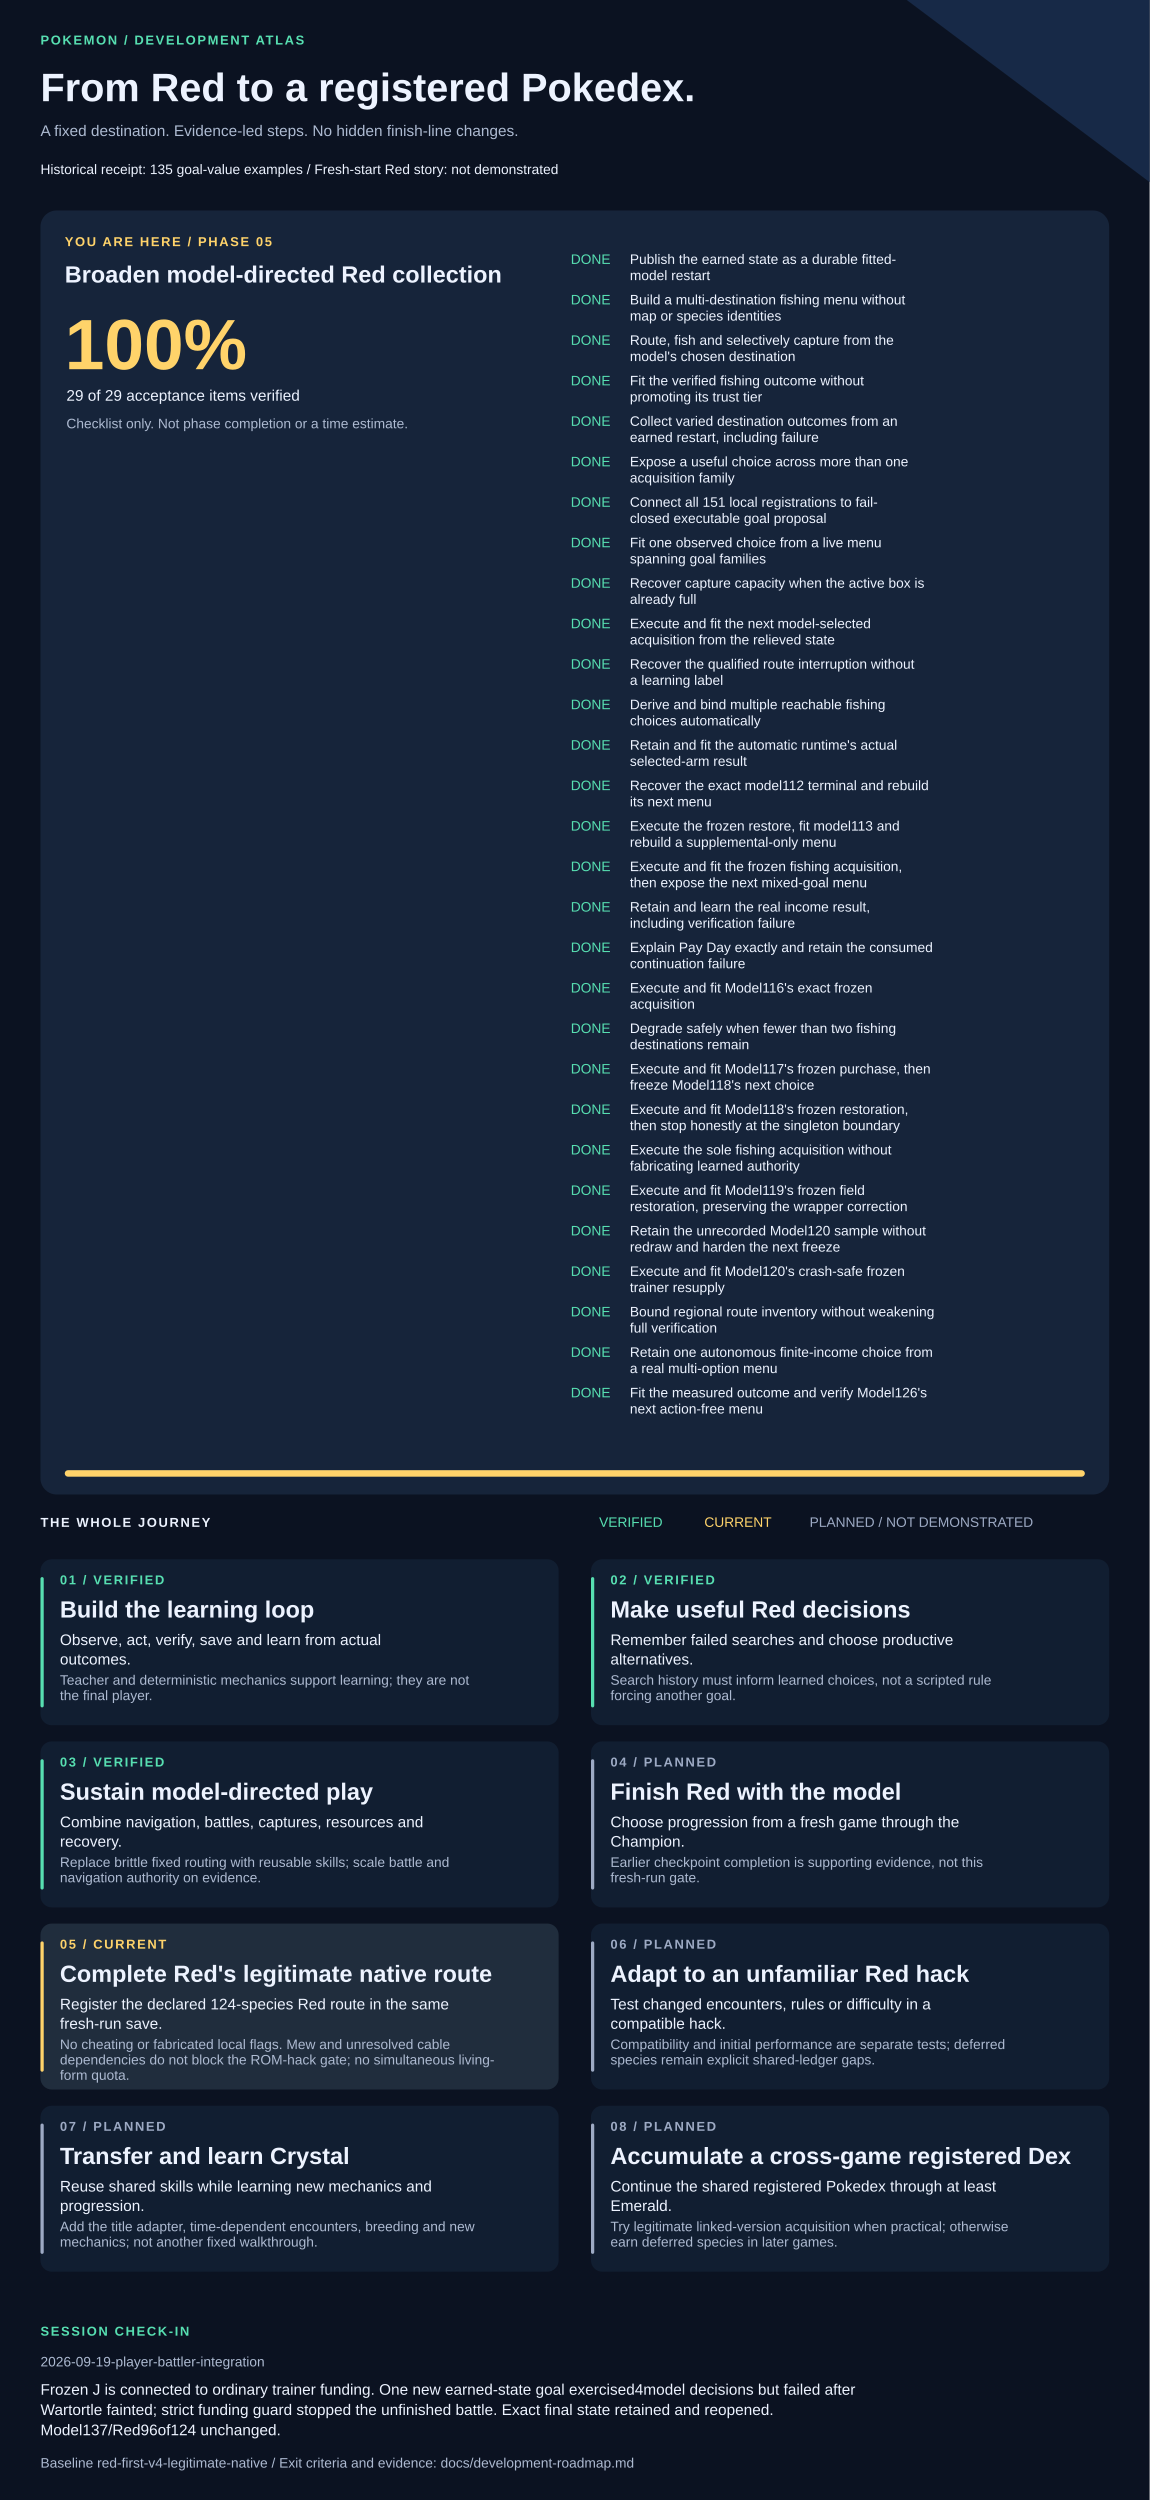
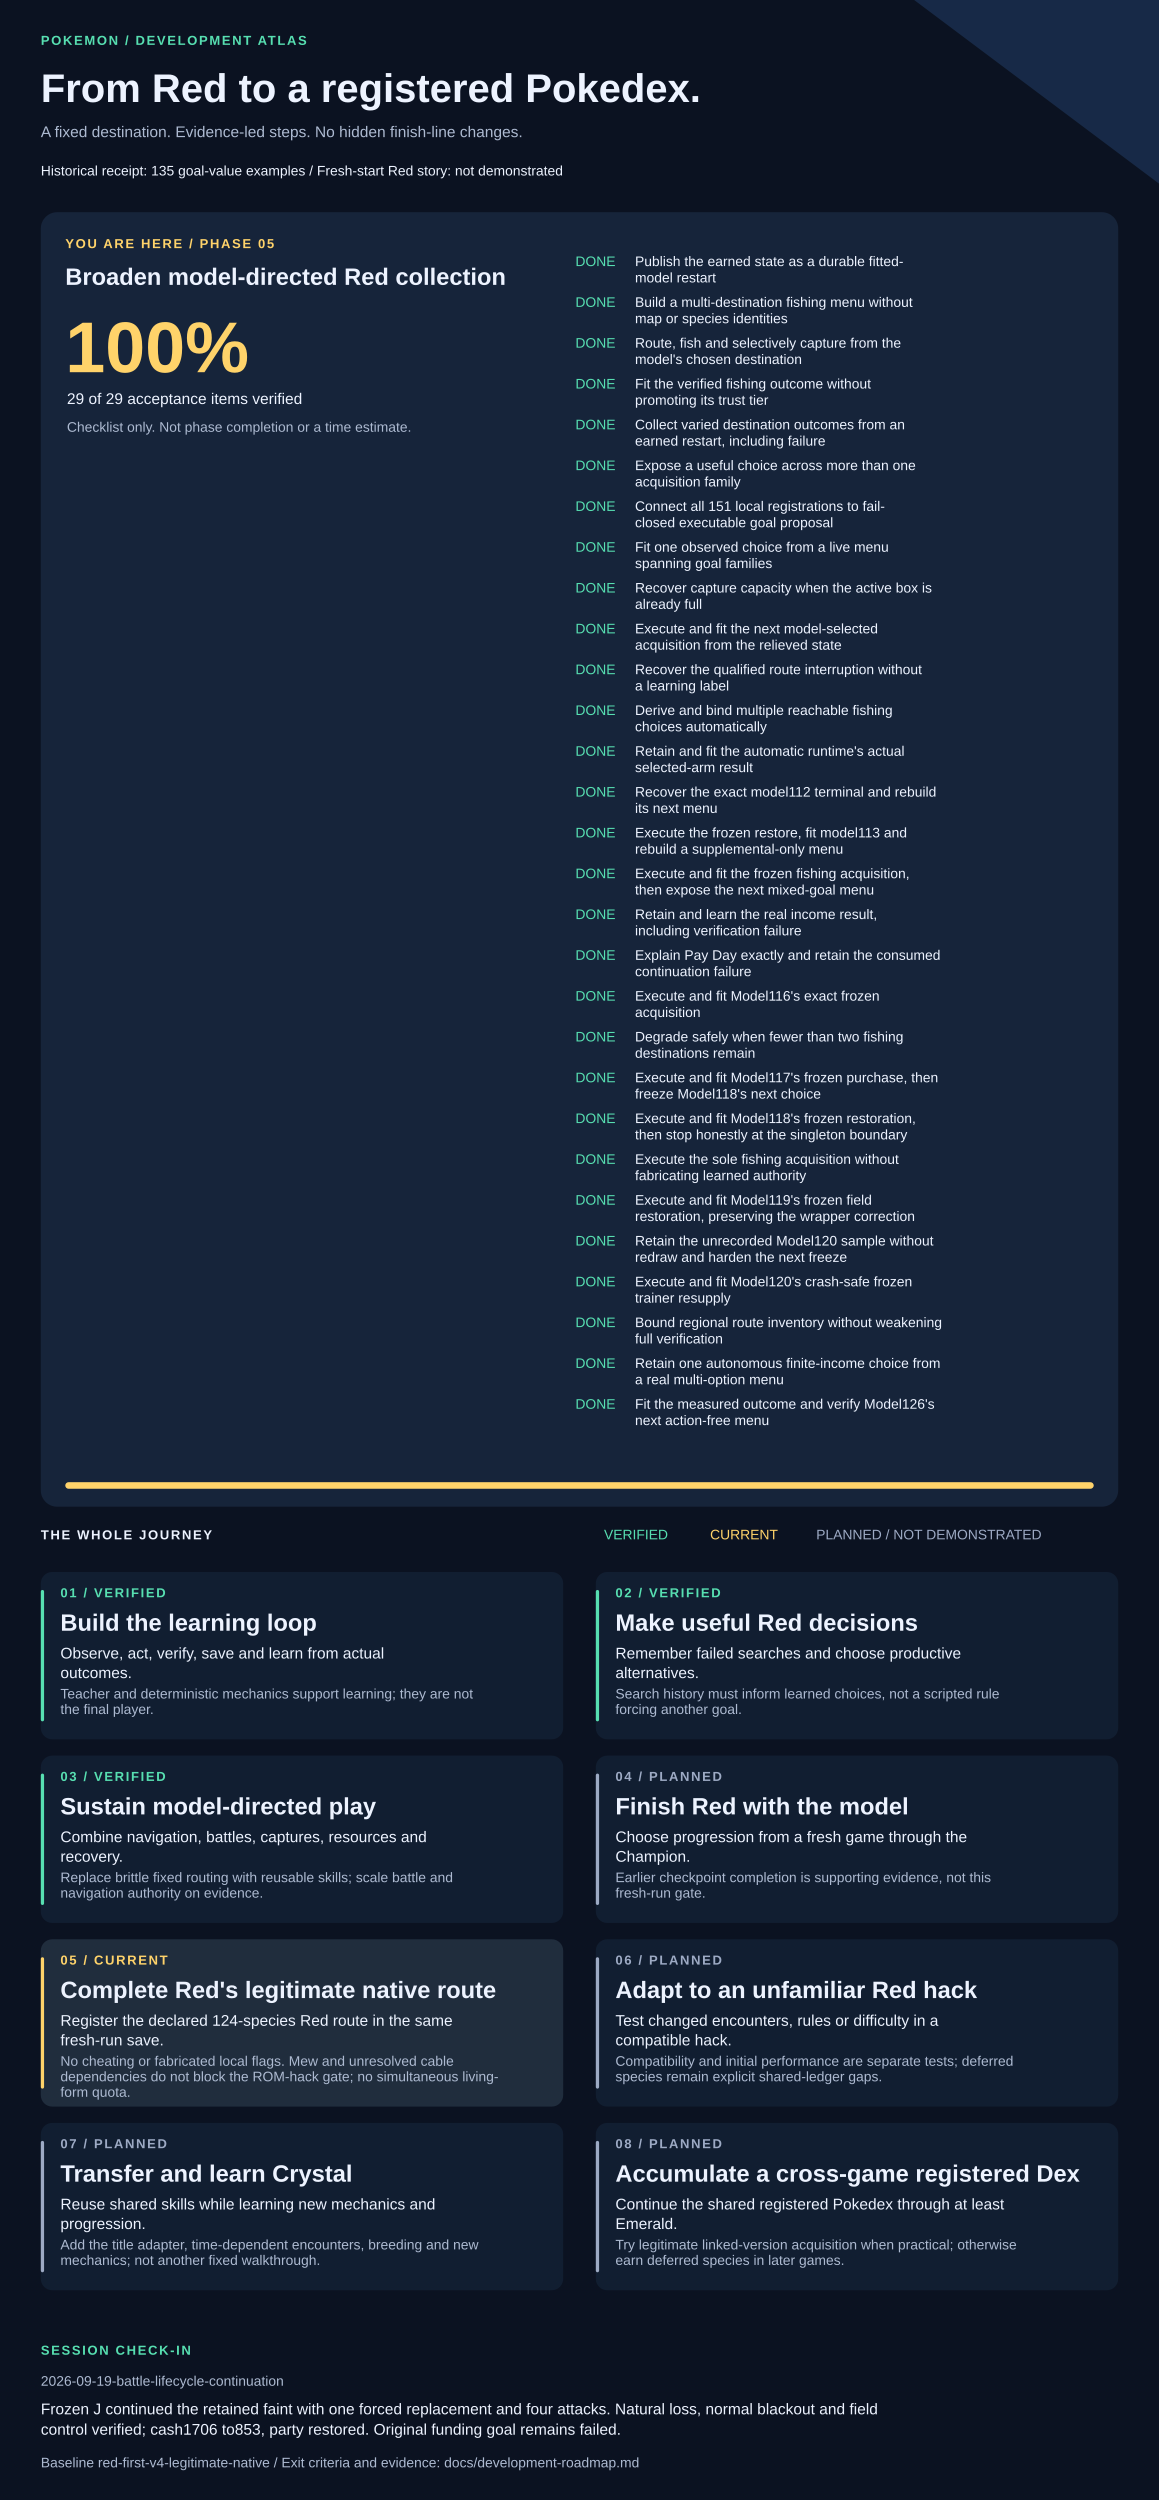
- <svg xmlns="http://www.w3.org/2000/svg" width="1420" height="3088" viewBox="0 0 1420 3088" role="img" aria-labelledby="title description">
+ <svg xmlns="http://www.w3.org/2000/svg" width="1420" height="3063" viewBox="0 0 1420 3063" role="img" aria-labelledby="title description">
  <style>text{font-family:Arial,Helvetica,sans-serif;fill:#edf3ff}.muted{fill:#adbad1}.eyebrow{font-size:16px;letter-spacing:2px;font-weight:bold}.heading{font-size:29px;font-weight:bold}.body{font-size:19px}.small{font-size:17px}</style>
-   <rect width="1420" height="3088" fill="#0b1221" />
+   <rect width="1420" height="3063" fill="#0b1221" />
  <path d="M1120 0H1420V225Z" fill="#172947" />
  <text x="50" y="55" class="eyebrow" style="fill:#57dfb1">POKEMON / DEVELOPMENT ATLAS</text>
  <text x="50" y="125" style="font-size:49px;font-weight:bold">From Red to a registered Pokedex.</text>
  <text x="50" y="168" class="body muted">A fixed destination. Evidence-led steps. No hidden finish-line changes.</text>
  <text x="50" y="215" class="small">Historical receipt: 135 goal-value examples  /  Fresh-start Red story: not demonstrated</text>
  <rect x="50" y="260" width="1320" height="1586" rx="20" fill="#16243a" />
  <text x="80" y="304" class="eyebrow" style="fill:#ffd36a">YOU ARE HERE / PHASE 05</text>
  <text x="80" y="349" class="heading">Broaden model-directed Red collection</text>
  <text x="80" y="456" style="font-size:88px;font-weight:bold;fill:#ffd36a">100%</text>
  <text x="82" y="495" class="body">29 of 29 acceptance items verified</text>
  <text x="82" y="529" class="small muted">Checklist only. Not phase completion or a time estimate.</text>
  <text x="705" y="326" class="small" style="fill:#57dfb1">DONE</text>
  <text x="778" y="326" class="small">Publish the earned state as a durable fitted-</text>
  <text x="778" y="346" class="small">model restart</text>
  <text x="705" y="376" class="small" style="fill:#57dfb1">DONE</text>
  <text x="778" y="376" class="small">Build a multi-destination fishing menu without</text>
  <text x="778" y="396" class="small">map or species identities</text>
  <text x="705" y="426" class="small" style="fill:#57dfb1">DONE</text>
  <text x="778" y="426" class="small">Route, fish and selectively capture from the</text>
  <text x="778" y="446" class="small">model's chosen destination</text>
  <text x="705" y="476" class="small" style="fill:#57dfb1">DONE</text>
  <text x="778" y="476" class="small">Fit the verified fishing outcome without</text>
  <text x="778" y="496" class="small">promoting its trust tier</text>
  <text x="705" y="526" class="small" style="fill:#57dfb1">DONE</text>
  <text x="778" y="526" class="small">Collect varied destination outcomes from an</text>
  <text x="778" y="546" class="small">earned restart, including failure</text>
  <text x="705" y="576" class="small" style="fill:#57dfb1">DONE</text>
  <text x="778" y="576" class="small">Expose a useful choice across more than one</text>
  <text x="778" y="596" class="small">acquisition family</text>
  <text x="705" y="626" class="small" style="fill:#57dfb1">DONE</text>
  <text x="778" y="626" class="small">Connect all 151 local registrations to fail-</text>
  <text x="778" y="646" class="small">closed executable goal proposal</text>
  <text x="705" y="676" class="small" style="fill:#57dfb1">DONE</text>
  <text x="778" y="676" class="small">Fit one observed choice from a live menu</text>
  <text x="778" y="696" class="small">spanning goal families</text>
  <text x="705" y="726" class="small" style="fill:#57dfb1">DONE</text>
  <text x="778" y="726" class="small">Recover capture capacity when the active box is</text>
  <text x="778" y="746" class="small">already full</text>
  <text x="705" y="776" class="small" style="fill:#57dfb1">DONE</text>
  <text x="778" y="776" class="small">Execute and fit the next model-selected</text>
  <text x="778" y="796" class="small">acquisition from the relieved state</text>
  <text x="705" y="826" class="small" style="fill:#57dfb1">DONE</text>
  <text x="778" y="826" class="small">Recover the qualified route interruption without</text>
  <text x="778" y="846" class="small">a learning label</text>
  <text x="705" y="876" class="small" style="fill:#57dfb1">DONE</text>
  <text x="778" y="876" class="small">Derive and bind multiple reachable fishing</text>
  <text x="778" y="896" class="small">choices automatically</text>
  <text x="705" y="926" class="small" style="fill:#57dfb1">DONE</text>
  <text x="778" y="926" class="small">Retain and fit the automatic runtime's actual</text>
  <text x="778" y="946" class="small">selected-arm result</text>
  <text x="705" y="976" class="small" style="fill:#57dfb1">DONE</text>
  <text x="778" y="976" class="small">Recover the exact model112 terminal and rebuild</text>
  <text x="778" y="996" class="small">its next menu</text>
  <text x="705" y="1026" class="small" style="fill:#57dfb1">DONE</text>
  <text x="778" y="1026" class="small">Execute the frozen restore, fit model113 and</text>
  <text x="778" y="1046" class="small">rebuild a supplemental-only menu</text>
  <text x="705" y="1076" class="small" style="fill:#57dfb1">DONE</text>
  <text x="778" y="1076" class="small">Execute and fit the frozen fishing acquisition,</text>
  <text x="778" y="1096" class="small">then expose the next mixed-goal menu</text>
  <text x="705" y="1126" class="small" style="fill:#57dfb1">DONE</text>
  <text x="778" y="1126" class="small">Retain and learn the real income result,</text>
  <text x="778" y="1146" class="small">including verification failure</text>
  <text x="705" y="1176" class="small" style="fill:#57dfb1">DONE</text>
  <text x="778" y="1176" class="small">Explain Pay Day exactly and retain the consumed</text>
  <text x="778" y="1196" class="small">continuation failure</text>
  <text x="705" y="1226" class="small" style="fill:#57dfb1">DONE</text>
  <text x="778" y="1226" class="small">Execute and fit Model116's exact frozen</text>
  <text x="778" y="1246" class="small">acquisition</text>
  <text x="705" y="1276" class="small" style="fill:#57dfb1">DONE</text>
  <text x="778" y="1276" class="small">Degrade safely when fewer than two fishing</text>
  <text x="778" y="1296" class="small">destinations remain</text>
  <text x="705" y="1326" class="small" style="fill:#57dfb1">DONE</text>
  <text x="778" y="1326" class="small">Execute and fit Model117's frozen purchase, then</text>
  <text x="778" y="1346" class="small">freeze Model118's next choice</text>
  <text x="705" y="1376" class="small" style="fill:#57dfb1">DONE</text>
  <text x="778" y="1376" class="small">Execute and fit Model118's frozen restoration,</text>
  <text x="778" y="1396" class="small">then stop honestly at the singleton boundary</text>
  <text x="705" y="1426" class="small" style="fill:#57dfb1">DONE</text>
  <text x="778" y="1426" class="small">Execute the sole fishing acquisition without</text>
  <text x="778" y="1446" class="small">fabricating learned authority</text>
  <text x="705" y="1476" class="small" style="fill:#57dfb1">DONE</text>
  <text x="778" y="1476" class="small">Execute and fit Model119's frozen field</text>
  <text x="778" y="1496" class="small">restoration, preserving the wrapper correction</text>
  <text x="705" y="1526" class="small" style="fill:#57dfb1">DONE</text>
  <text x="778" y="1526" class="small">Retain the unrecorded Model120 sample without</text>
  <text x="778" y="1546" class="small">redraw and harden the next freeze</text>
  <text x="705" y="1576" class="small" style="fill:#57dfb1">DONE</text>
  <text x="778" y="1576" class="small">Execute and fit Model120's crash-safe frozen</text>
  <text x="778" y="1596" class="small">trainer resupply</text>
  <text x="705" y="1626" class="small" style="fill:#57dfb1">DONE</text>
  <text x="778" y="1626" class="small">Bound regional route inventory without weakening</text>
  <text x="778" y="1646" class="small">full verification</text>
  <text x="705" y="1676" class="small" style="fill:#57dfb1">DONE</text>
  <text x="778" y="1676" class="small">Retain one autonomous finite-income choice from</text>
  <text x="778" y="1696" class="small">a real multi-option menu</text>
  <text x="705" y="1726" class="small" style="fill:#57dfb1">DONE</text>
  <text x="778" y="1726" class="small">Fit the measured outcome and verify Model126's</text>
  <text x="778" y="1746" class="small">next action-free menu</text>
  <rect x="80" y="1816" width="1260" height="8" rx="4" fill="#293b55" />
  <rect x="80" y="1816" width="1260" height="8" rx="4" fill="#ffd36a" />
  <text x="50" y="1886" class="eyebrow">THE WHOLE JOURNEY</text>
  <text x="740" y="1886" class="small" style="fill:#57dfb1">VERIFIED</text>
  <text x="870" y="1886" class="small" style="fill:#ffd36a">CURRENT</text>
  <text x="1000" y="1886" class="small" style="fill:#9daac4">PLANNED / NOT DEMONSTRATED</text>
  <rect x="50" y="1926" width="640" height="205" rx="14" fill="#111e31" />
  <rect x="50" y="1948" width="4" height="161" rx="2" fill="#57dfb1" />
  <text x="74" y="1957" class="eyebrow" style="fill:#57dfb1">01 / VERIFIED</text>
  <text x="74" y="1998" class="heading">Build the learning loop</text>
  <text x="74" y="2032" class="body">Observe, act, verify, save and learn from actual</text>
  <text x="74" y="2056" class="body">outcomes.</text>
  <text x="74" y="2081" class="small muted">Teacher and deterministic mechanics support learning; they are not</text>
  <text x="74" y="2100" class="small muted">the final player.</text>
  <rect x="730" y="1926" width="640" height="205" rx="14" fill="#111e31" />
  <rect x="730" y="1948" width="4" height="161" rx="2" fill="#57dfb1" />
  <text x="754" y="1957" class="eyebrow" style="fill:#57dfb1">02 / VERIFIED</text>
  <text x="754" y="1998" class="heading">Make useful Red decisions</text>
  <text x="754" y="2032" class="body">Remember failed searches and choose productive</text>
  <text x="754" y="2056" class="body">alternatives.</text>
  <text x="754" y="2081" class="small muted">Search history must inform learned choices, not a scripted rule</text>
  <text x="754" y="2100" class="small muted">forcing another goal.</text>
  <rect x="50" y="2151" width="640" height="205" rx="14" fill="#111e31" />
  <rect x="50" y="2173" width="4" height="161" rx="2" fill="#57dfb1" />
  <text x="74" y="2182" class="eyebrow" style="fill:#57dfb1">03 / VERIFIED</text>
  <text x="74" y="2223" class="heading">Sustain model-directed play</text>
  <text x="74" y="2257" class="body">Combine navigation, battles, captures, resources and</text>
  <text x="74" y="2281" class="body">recovery.</text>
  <text x="74" y="2306" class="small muted">Replace brittle fixed routing with reusable skills; scale battle and</text>
  <text x="74" y="2325" class="small muted">navigation authority on evidence.</text>
  <rect x="730" y="2151" width="640" height="205" rx="14" fill="#111e31" />
  <rect x="730" y="2173" width="4" height="161" rx="2" fill="#9daac4" />
  <text x="754" y="2182" class="eyebrow" style="fill:#9daac4">04 / PLANNED</text>
  <text x="754" y="2223" class="heading">Finish Red with the model</text>
  <text x="754" y="2257" class="body">Choose progression from a fresh game through the</text>
  <text x="754" y="2281" class="body">Champion.</text>
  <text x="754" y="2306" class="small muted">Earlier checkpoint completion is supporting evidence, not this</text>
  <text x="754" y="2325" class="small muted">fresh-run gate.</text>
  <rect x="50" y="2376" width="640" height="205" rx="14" fill="#202d3d" />
  <rect x="50" y="2398" width="4" height="161" rx="2" fill="#ffd36a" />
  <text x="74" y="2407" class="eyebrow" style="fill:#ffd36a">05 / CURRENT</text>
  <text x="74" y="2448" class="heading">Complete Red's legitimate native route</text>
  <text x="74" y="2482" class="body">Register the declared 124-species Red route in the same</text>
  <text x="74" y="2506" class="body">fresh-run save.</text>
  <text x="74" y="2531" class="small muted">No cheating or fabricated local flags. Mew and unresolved cable</text>
  <text x="74" y="2550" class="small muted">dependencies do not block the ROM-hack gate; no simultaneous living-</text>
  <text x="74" y="2569" class="small muted">form quota.</text>
  <rect x="730" y="2376" width="640" height="205" rx="14" fill="#111e31" />
  <rect x="730" y="2398" width="4" height="161" rx="2" fill="#9daac4" />
  <text x="754" y="2407" class="eyebrow" style="fill:#9daac4">06 / PLANNED</text>
  <text x="754" y="2448" class="heading">Adapt to an unfamiliar Red hack</text>
  <text x="754" y="2482" class="body">Test changed encounters, rules or difficulty in a</text>
  <text x="754" y="2506" class="body">compatible hack.</text>
  <text x="754" y="2531" class="small muted">Compatibility and initial performance are separate tests; deferred</text>
  <text x="754" y="2550" class="small muted">species remain explicit shared-ledger gaps.</text>
  <rect x="50" y="2601" width="640" height="205" rx="14" fill="#111e31" />
  <rect x="50" y="2623" width="4" height="161" rx="2" fill="#9daac4" />
  <text x="74" y="2632" class="eyebrow" style="fill:#9daac4">07 / PLANNED</text>
  <text x="74" y="2673" class="heading">Transfer and learn Crystal</text>
  <text x="74" y="2707" class="body">Reuse shared skills while learning new mechanics and</text>
  <text x="74" y="2731" class="body">progression.</text>
  <text x="74" y="2756" class="small muted">Add the title adapter, time-dependent encounters, breeding and new</text>
  <text x="74" y="2775" class="small muted">mechanics; not another fixed walkthrough.</text>
  <rect x="730" y="2601" width="640" height="205" rx="14" fill="#111e31" />
  <rect x="730" y="2623" width="4" height="161" rx="2" fill="#9daac4" />
  <text x="754" y="2632" class="eyebrow" style="fill:#9daac4">08 / PLANNED</text>
  <text x="754" y="2673" class="heading">Accumulate a cross-game registered Dex</text>
  <text x="754" y="2707" class="body">Continue the shared registered Pokedex through at least</text>
  <text x="754" y="2731" class="body">Emerald.</text>
  <text x="754" y="2756" class="small muted">Try legitimate linked-version acquisition when practical; otherwise</text>
  <text x="754" y="2775" class="small muted">earn deferred species in later games.</text>
  <text x="50" y="2885" class="eyebrow" style="fill:#57dfb1">SESSION CHECK-IN</text>
-   <text x="50" y="2923" class="small muted">2026-09-19-player-battler-integration</text>
-   <text x="50" y="2958" class="body">Frozen J is connected to ordinary trainer funding. One new earned-state goal exercised4model decisions but failed after</text>
-   <text x="50" y="2983" class="body">Wartortle fainted; strict funding guard stopped the unfinished battle. Exact final state retained and reopened.</text>
-   <text x="50" y="3008" class="body">Model137/Red96of124 unchanged.</text>
-   <text x="50" y="3048" class="small muted">Baseline red-first-v4-legitimate-native / Exit criteria and evidence: docs/development-roadmap.md</text>
+   <text x="50" y="2923" class="small muted">2026-09-19-battle-lifecycle-continuation</text>
+   <text x="50" y="2958" class="body">Frozen J continued the retained faint with one forced replacement and four attacks. Natural loss, normal blackout and field</text>
+   <text x="50" y="2983" class="body">control verified; cash1706 to853, party restored. Original funding goal remains failed.</text>
+   <text x="50" y="3023" class="small muted">Baseline red-first-v4-legitimate-native / Exit criteria and evidence: docs/development-roadmap.md</text>
</svg>
